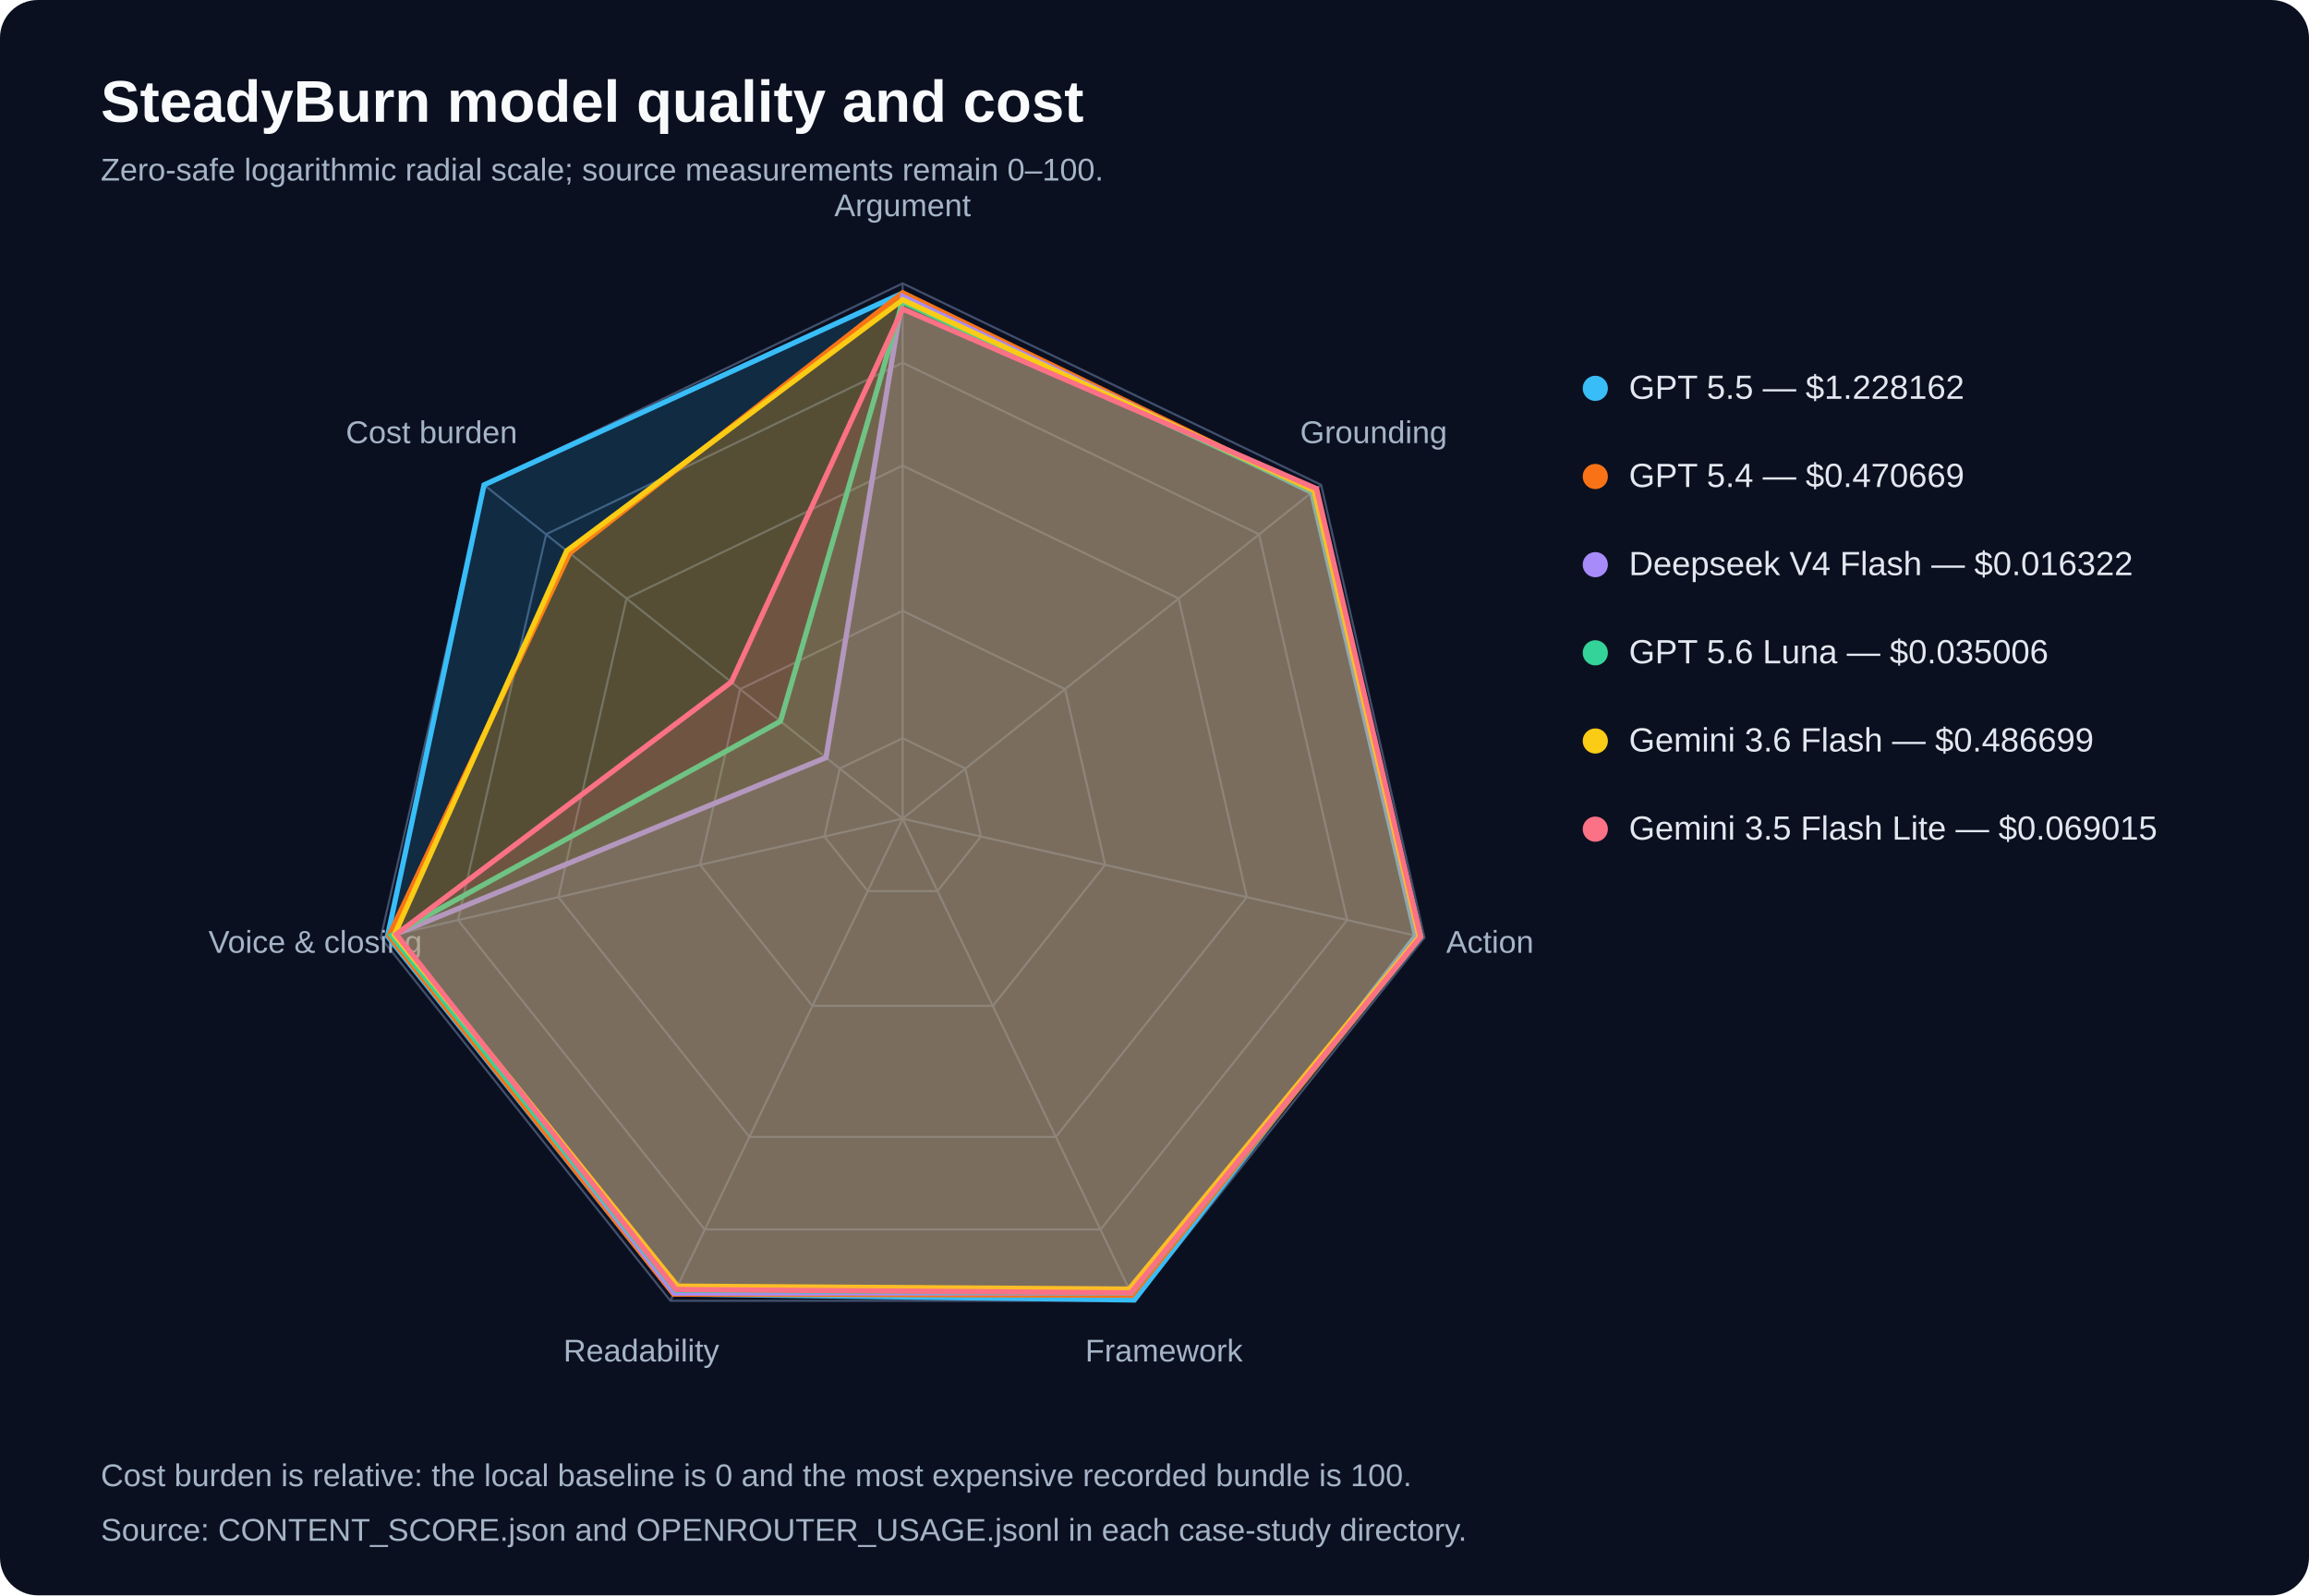
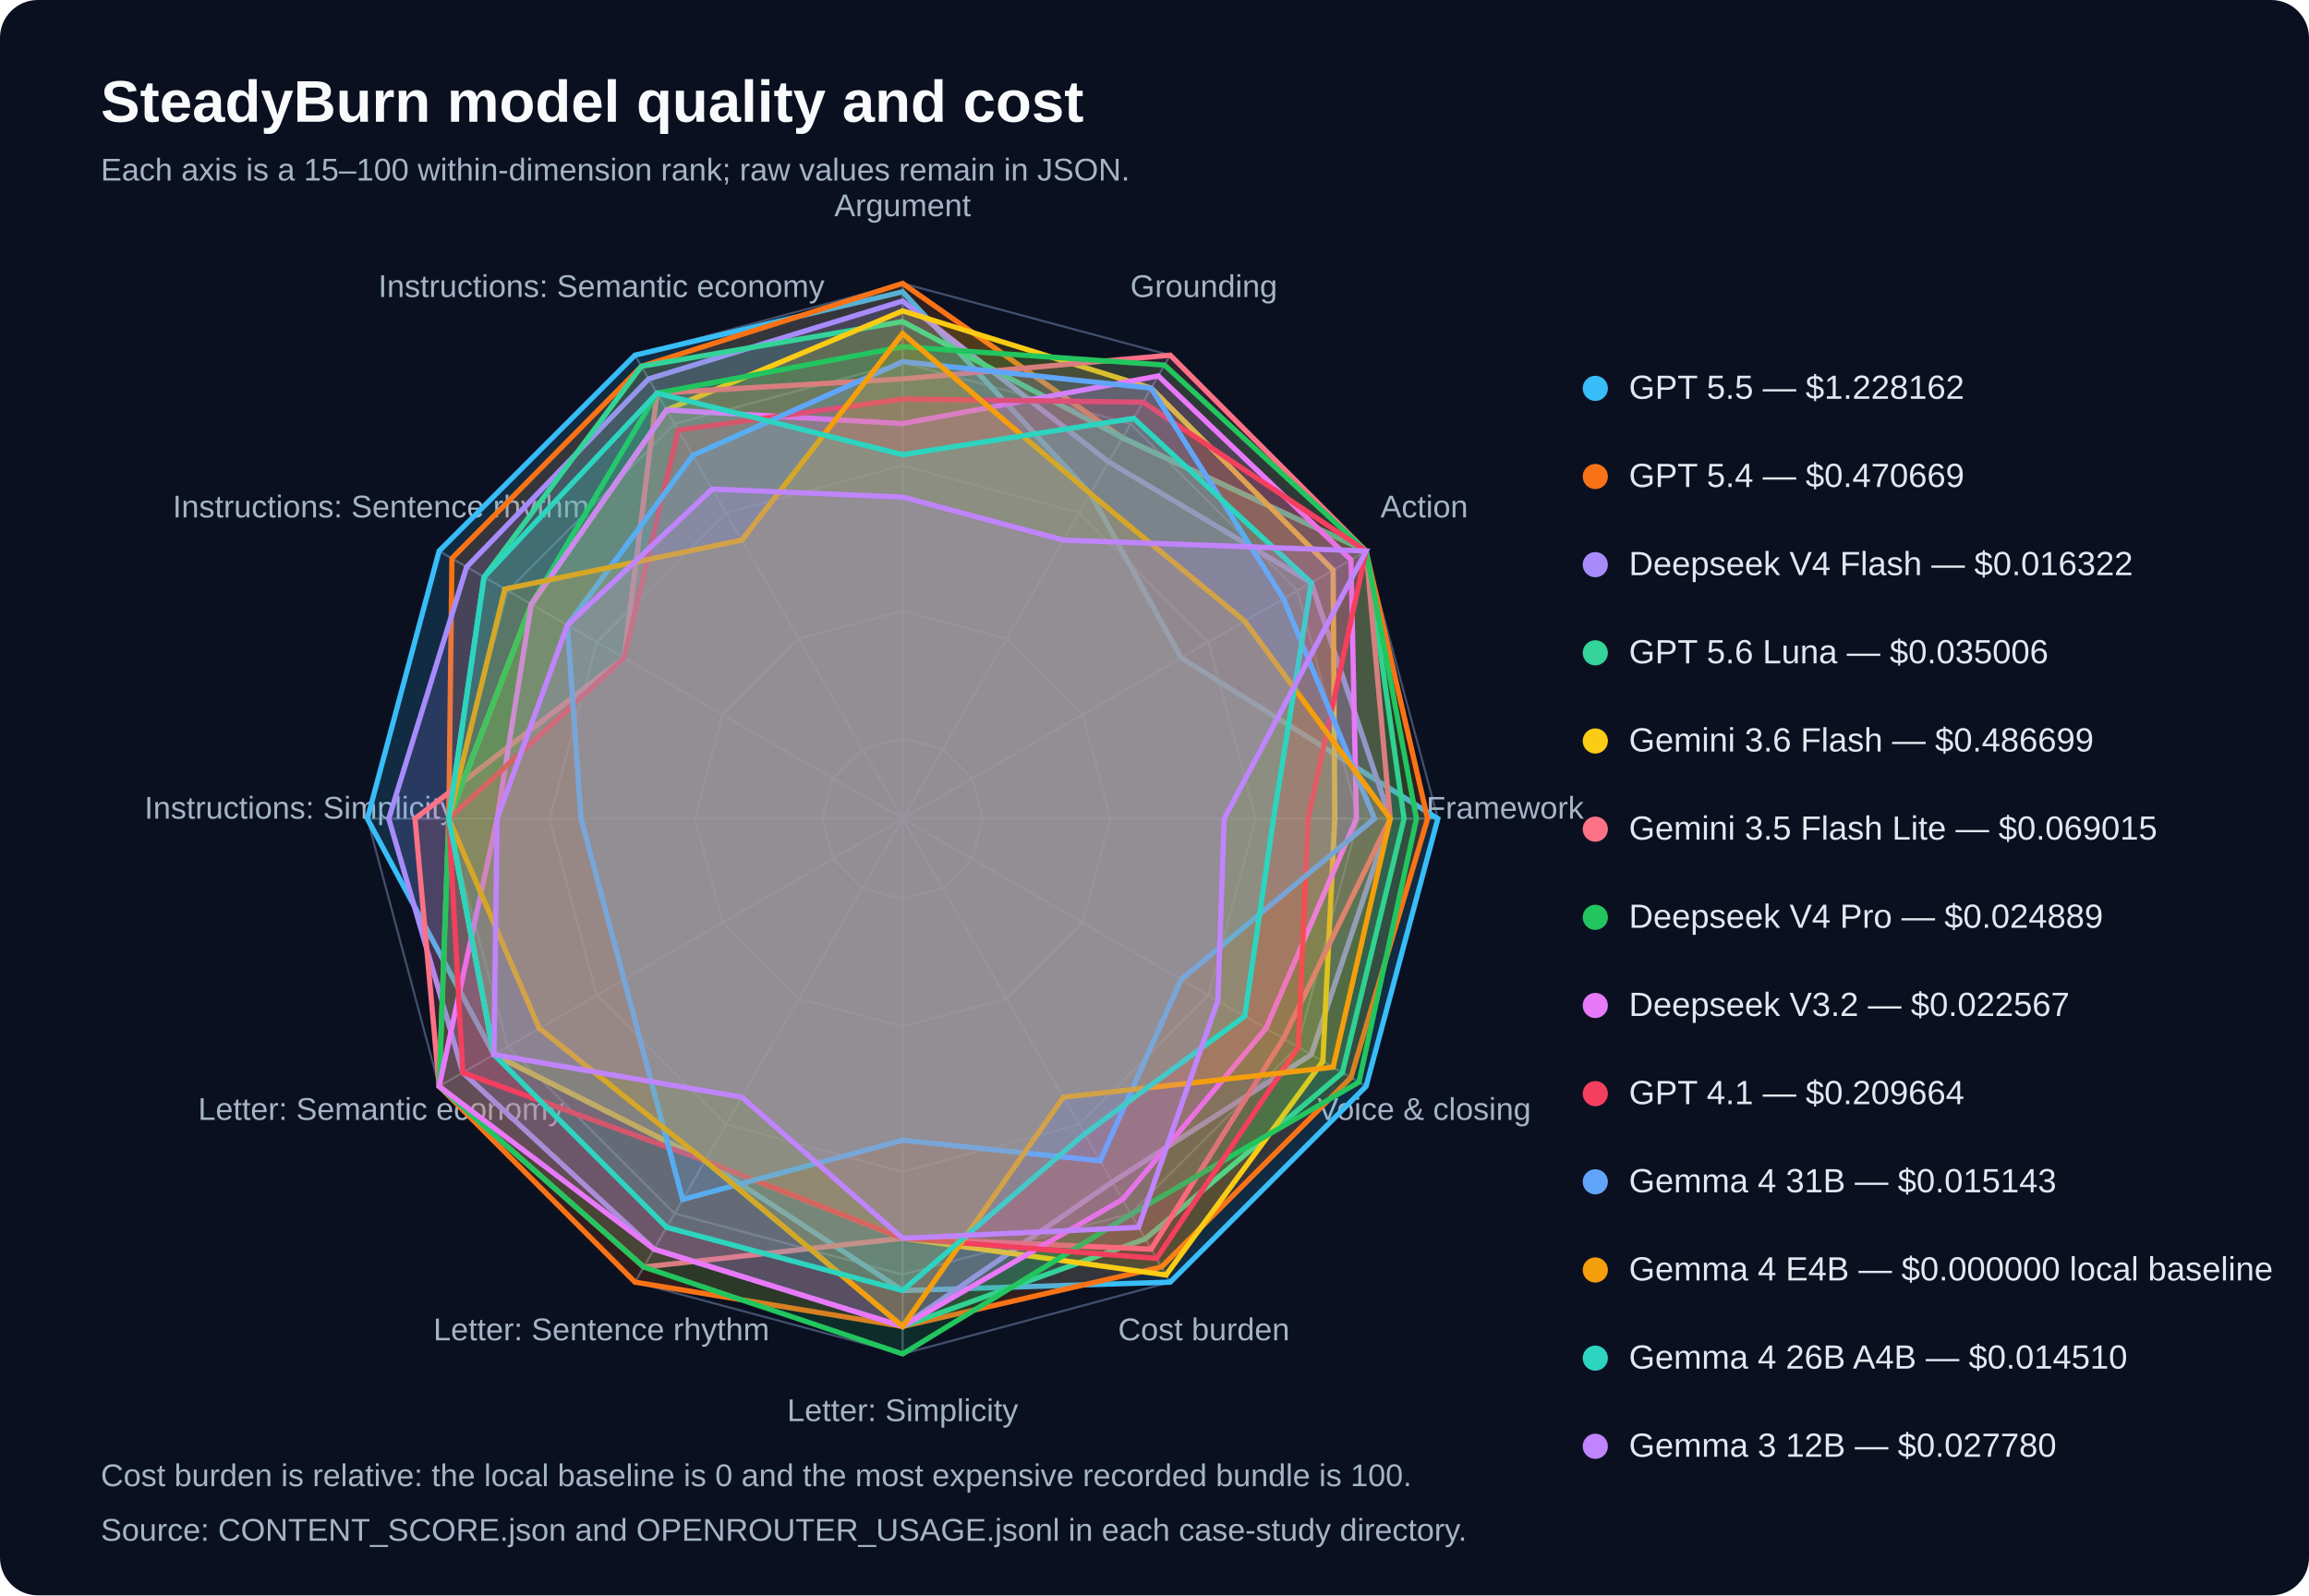
<svg xmlns="http://www.w3.org/2000/svg" width="1100" height="760" viewBox="0 0 1100 760" role="img" aria-labelledby="title description">
  <style>.bg{fill:#0b1020}.title{fill:#f8fafc;font:700 28px Arial,sans-serif}.sub,.axis-label,.note{fill:#a5b4c7;font:15px Arial,sans-serif}.grid{fill:none;stroke:#41506d;stroke-width:1}.spoke{stroke:#41506d;stroke-width:1}.legend{fill:#e2e8f0;font:16px Arial,sans-serif}</style>
  <rect class="bg" width="1100" height="760" rx="18" />
  <text class="title" x="48" y="58">SteadyBurn model quality and cost</text>
-   <text class="sub" x="48" y="86">Zero-safe logarithmic radial scale; source measurements remain 0–100.</text>
-   <polygon class="grid" points="430.0,351.7 459.9,366.1 467.3,398.5 446.6,424.5 413.4,424.5 392.7,398.5 400.1,366.1" />
-   <polygon class="grid" points="430.0,291.0 507.4,328.3 526.5,412.0 473.0,479.2 387.0,479.2 333.5,412.0 352.6,328.3" />
-   <polygon class="grid" points="430.0,221.8 561.5,285.1 594.0,427.4 503.0,541.6 357.0,541.6 266.0,427.4 298.5,285.1" />
-   <polygon class="grid" points="430.0,172.8 599.8,254.5 641.8,438.3 524.3,585.7 335.7,585.7 218.2,438.3 260.2,254.5" />
-   <polygon class="grid" points="430.0,135.0 629.4,231.0 678.6,446.7 540.6,619.7 319.4,619.7 181.4,446.7 230.6,231.0" />
+   <text class="sub" x="48" y="86">Each axis is a 15–100 within-dimension rank; raw values remain in JSON.</text>
+   <polygon class="grid" points="430.0,351.7 449.1,356.8 463.2,370.9 468.3,390.0 463.2,409.1 449.1,423.2 430.0,428.3 410.9,423.2 396.8,409.1 391.7,390.0 396.8,370.9 410.9,356.8" />
+   <polygon class="grid" points="430.0,291.0 479.5,304.3 515.7,340.5 529.0,390.0 515.7,439.5 479.5,475.7 430.0,489.0 380.5,475.7 344.3,439.5 331.0,390.0 344.3,340.5 380.5,304.3" />
+   <polygon class="grid" points="430.0,221.8 514.1,244.3 575.7,305.9 598.2,390.0 575.7,474.1 514.1,535.7 430.0,558.2 345.9,535.7 284.3,474.1 261.8,390.0 284.3,305.9 345.9,244.3" />
+   <polygon class="grid" points="430.0,172.8 538.6,201.9 618.1,281.4 647.2,390.0 618.1,498.6 538.6,578.1 430.0,607.2 321.4,578.1 241.9,498.6 212.8,390.0 241.9,281.4 321.4,201.9" />
+   <polygon class="grid" points="430.0,135.0 557.5,169.2 650.8,262.5 685.0,390.0 650.8,517.5 557.5,610.8 430.0,645.0 302.5,610.8 209.2,517.5 175.0,390.0 209.2,262.5 302.5,169.2" />
  <line class="spoke" x1="430" y1="390" x2="430.0" y2="135.0" />
  <text class="axis-label" x="430.0" y="103.0" text-anchor="middle">Argument</text>
-   <line class="spoke" x1="430" y1="390" x2="629.4" y2="231.0" />
-   <text class="axis-label" x="654.4" y="211.1" text-anchor="middle">Grounding</text>
-   <line class="spoke" x1="430" y1="390" x2="678.6" y2="446.7" />
-   <text class="axis-label" x="709.8" y="453.9" text-anchor="middle">Action</text>
-   <line class="spoke" x1="430" y1="390" x2="540.6" y2="619.7" />
-   <text class="axis-label" x="554.5" y="648.6" text-anchor="middle">Framework</text>
-   <line class="spoke" x1="430" y1="390" x2="319.4" y2="619.7" />
-   <text class="axis-label" x="305.5" y="648.6" text-anchor="middle">Readability</text>
-   <line class="spoke" x1="430" y1="390" x2="181.4" y2="446.7" />
-   <text class="axis-label" x="150.2" y="453.9" text-anchor="middle">Voice &amp; closing</text>
-   <line class="spoke" x1="430" y1="390" x2="230.6" y2="231.0" />
-   <text class="axis-label" x="205.6" y="211.1" text-anchor="middle">Cost burden</text>
-   <polygon points="430.0,139.6 624.9,234.6 674.4,445.8 540.4,619.3 321.0,616.4 184.6,446.0 230.6,231.0" fill="#38bdf8" fill-opacity="0.16" stroke="#38bdf8" stroke-width="2.5" />
+   <line class="spoke" x1="430" y1="390" x2="557.5" y2="169.2" />
+   <text class="axis-label" x="573.5" y="141.5" text-anchor="middle">Grounding</text>
+   <line class="spoke" x1="430" y1="390" x2="650.8" y2="262.5" />
+   <text class="axis-label" x="678.5" y="246.5" text-anchor="middle">Action</text>
+   <line class="spoke" x1="430" y1="390" x2="685.0" y2="390.0" />
+   <text class="axis-label" x="717.0" y="390.0" text-anchor="middle">Framework</text>
+   <line class="spoke" x1="430" y1="390" x2="650.8" y2="517.5" />
+   <text class="axis-label" x="678.5" y="533.5" text-anchor="middle">Voice &amp; closing</text>
+   <line class="spoke" x1="430" y1="390" x2="557.5" y2="610.8" />
+   <text class="axis-label" x="573.5" y="638.5" text-anchor="middle">Cost burden</text>
+   <line class="spoke" x1="430" y1="390" x2="430.0" y2="645.0" />
+   <text class="axis-label" x="430.0" y="677.0" text-anchor="middle">Letter: Simplicity</text>
+   <line class="spoke" x1="430" y1="390" x2="302.5" y2="610.8" />
+   <text class="axis-label" x="286.5" y="638.5" text-anchor="middle">Letter: Sentence rhythm</text>
+   <line class="spoke" x1="430" y1="390" x2="209.2" y2="517.5" />
+   <text class="axis-label" x="181.5" y="533.5" text-anchor="middle">Letter: Semantic economy</text>
+   <line class="spoke" x1="430" y1="390" x2="175.0" y2="390.0" />
+   <text class="axis-label" x="143.0" y="390.0" text-anchor="middle">Instructions: Simplicity</text>
+   <line class="spoke" x1="430" y1="390" x2="209.2" y2="262.5" />
+   <text class="axis-label" x="181.5" y="246.5" text-anchor="middle">Instructions: Sentence rhythm</text>
+   <line class="spoke" x1="430" y1="390" x2="302.5" y2="169.2" />
+   <text class="axis-label" x="286.5" y="141.5" text-anchor="middle">Instructions: Semantic economy</text>
+   <polygon points="430.0,139.0 519.4,235.1 562.7,313.4 685.0,390.0 650.8,517.5 557.5,610.8 430.0,614.8 335.9,553.0 235.3,502.4 175.0,390.0 209.2,262.5 302.5,169.2" fill="#38bdf8" fill-opacity="0.16" stroke="#38bdf8" stroke-width="2.5" />
  <circle cx="760" cy="185" r="6" fill="#38bdf8" />
  <text class="legend" x="776" y="190">GPT 5.5 — $1.228162</text>
-   <polygon points="430.0,139.5 625.5,234.1 676.8,446.3 539.3,617.0 320.9,616.5 185.3,445.8 271.4,263.5" fill="#f97316" fill-opacity="0.16" stroke="#f97316" stroke-width="2.5" />
+   <polygon points="430.0,135.0 534.8,208.6 650.8,262.5 680.1,390.0 643.6,513.3 553.3,603.6 430.0,631.9 302.5,610.8 209.2,517.5 213.8,390.0 215.3,266.0 305.6,174.5" fill="#f97316" fill-opacity="0.16" stroke="#f97316" stroke-width="2.5" />
  <circle cx="760" cy="227" r="6" fill="#f97316" />
  <text class="legend" x="776" y="232">GPT 5.4 — $0.470669</text>
-   <polygon points="430.0,141.2 625.3,234.2 675.7,446.1 538.8,615.9 321.2,616.0 188.2,445.2 393.5,360.9" fill="#a78bfa" fill-opacity="0.16" stroke="#a78bfa" stroke-width="2.5" />
+   <polygon points="430.0,143.4 528.1,220.0 624.7,277.6 662.3,390.0 624.7,502.4 529.9,563.1 430.0,631.9 311.6,595.1 220.5,511.0 185.2,390.0 222.3,270.1 309.0,180.5" fill="#a78bfa" fill-opacity="0.16" stroke="#a78bfa" stroke-width="2.5" />
  <circle cx="760" cy="269" r="6" fill="#a78bfa" />
  <text class="legend" x="776" y="274">Deepseek V4 Flash — $0.016322</text>
-   <polygon points="430.0,143.8 625.5,234.1 676.8,446.3 538.9,616.0 321.9,614.6 186.5,445.6 371.8,343.6" fill="#34d399" fill-opacity="0.16" stroke="#34d399" stroke-width="2.5" />
+   <polygon points="430.0,153.2 534.8,208.6 650.8,262.5 668.9,390.0 639.5,511.0 545.6,590.2 430.0,631.9 335.9,553.0 235.3,502.4 213.8,390.0 230.6,274.9 305.6,174.5" fill="#34d399" fill-opacity="0.16" stroke="#34d399" stroke-width="2.5" />
  <circle cx="760" cy="311" r="6" fill="#34d399" />
  <text class="legend" x="776" y="316">GPT 5.6 Luna — $0.035006</text>
-   <polygon points="430.0,142.8 626.0,233.7 676.1,446.2 537.9,614.1 322.8,612.7 187.9,445.3 270.0,262.4" fill="#facc15" fill-opacity="0.16" stroke="#facc15" stroke-width="2.5" />
+   <polygon points="430.0,148.1 548.4,184.9 635.1,271.6 635.9,390.0 630.2,505.6 555.5,607.4 430.0,589.9 335.9,553.0 235.3,502.4 213.8,390.0 253.1,287.9 317.6,195.3" fill="#facc15" fill-opacity="0.16" stroke="#facc15" stroke-width="2.5" />
  <circle cx="760" cy="353" r="6" fill="#facc15" />
  <text class="legend" x="776" y="358">Gemini 3.6 Flash — $0.486699</text>
-   <polygon points="430.0,147.2 627.2,232.8 676.8,446.3 538.8,615.9 322.0,614.3 188.8,445.1 348.4,324.9" fill="#fb7185" fill-opacity="0.16" stroke="#fb7185" stroke-width="2.5" />
+   <polygon points="430.0,180.5 557.5,169.2 650.8,262.5 662.3,390.0 611.4,494.8 548.4,595.1 430.0,589.9 306.7,603.6 209.2,517.5 197.7,390.0 297.3,313.4 313.0,187.3" fill="#fb7185" fill-opacity="0.16" stroke="#fb7185" stroke-width="2.5" />
  <circle cx="760" cy="395" r="6" fill="#fb7185" />
  <text class="legend" x="776" y="400">Gemini 3.5 Flash Lite — $0.069015</text>
+   <polygon points="430.0,165.2 554.8,173.9 650.8,262.5 674.8,390.0 647.4,515.5 538.8,578.5 430.0,645.0 306.7,603.6 209.2,517.5 213.8,390.0 253.1,287.9 313.0,187.3" fill="#22c55e" fill-opacity="0.16" stroke="#22c55e" stroke-width="2.5" />
+   <circle cx="760" cy="437" r="6" fill="#22c55e" />
+   <text class="legend" x="776" y="442">Deepseek V4 Pro — $0.024889</text>
+   <polygon points="430.0,201.8 551.8,179.1 643.6,266.7 646.2,390.0 603.1,489.9 534.8,571.4 430.0,631.9 311.6,595.1 209.2,517.5 236.8,390.0 253.1,287.9 317.6,195.3" fill="#e879f9" fill-opacity="0.16" stroke="#e879f9" stroke-width="2.5" />
+   <circle cx="760" cy="479" r="6" fill="#e879f9" />
+   <text class="legend" x="776" y="484">Deepseek V3.2 — $0.022567</text>
+   <polygon points="430.0,190.1 544.6,191.6 650.8,262.5 623.2,390.0 618.5,498.8 551.0,599.5 430.0,589.9 335.9,553.0 220.5,511.0 213.8,390.0 297.3,313.4 323.1,204.9" fill="#f43f5e" fill-opacity="0.16" stroke="#f43f5e" stroke-width="2.5" />
+   <circle cx="760" cy="521" r="6" fill="#f43f5e" />
+   <text class="legend" x="776" y="526">GPT 4.1 — $0.209664</text>
+   <polygon points="430.0,172.3 548.4,184.9 611.4,285.2 654.8,390.0 562.7,466.6 524.1,553.0 430.0,543.2 325.2,571.4 297.3,466.6 276.8,390.0 270.3,297.8 330.1,216.9" fill="#60a5fa" fill-opacity="0.16" stroke="#60a5fa" stroke-width="2.5" />
+   <circle cx="760" cy="563" r="6" fill="#60a5fa" />
+   <text class="legend" x="776" y="568">Gemma 4 31B — $0.015143</text>
+   <polygon points="430.0,158.9 519.4,235.1 593.0,295.9 662.3,390.0 635.1,508.4 506.6,522.7 430.0,631.9 335.9,553.0 256.9,489.9 213.8,390.0 240.5,280.6 353.4,257.3" fill="#f59e0b" fill-opacity="0.16" stroke="#f59e0b" stroke-width="2.5" />
+   <circle cx="760" cy="605" r="6" fill="#f59e0b" />
+   <text class="legend" x="776" y="610">Gemma 4 E4B — $0.000000 local baseline</text>
+   <polygon points="430.0,216.6 540.1,199.3 624.7,277.6 606.7,390.0 593.0,484.1 516.7,540.2 430.0,614.8 317.6,584.7 235.3,502.4 213.8,390.0 230.6,274.9 313.0,187.3" fill="#2dd4bf" fill-opacity="0.16" stroke="#2dd4bf" stroke-width="2.5" />
+   <circle cx="760" cy="647" r="6" fill="#2dd4bf" />
+   <text class="legend" x="776" y="652">Gemma 4 26B A4B — $0.014510</text>
+   <polygon points="430.0,236.8 506.6,257.3 650.8,262.5 583.2,390.0 580.2,476.7 542.4,584.7 430.0,589.9 353.4,522.7 235.3,502.4 236.8,390.0 270.3,297.8 339.3,233.0" fill="#c084fc" fill-opacity="0.16" stroke="#c084fc" stroke-width="2.5" />
+   <circle cx="760" cy="689" r="6" fill="#c084fc" />
+   <text class="legend" x="776" y="694">Gemma 3 12B — $0.027780</text>
  <text class="note" x="48" y="708">Cost burden is relative: the local baseline is 0 and the most expensive recorded bundle is 100.</text>
  <text class="note" x="48" y="734">Source: CONTENT_SCORE.json and OPENROUTER_USAGE.jsonl in each case-study directory.</text>
</svg>
